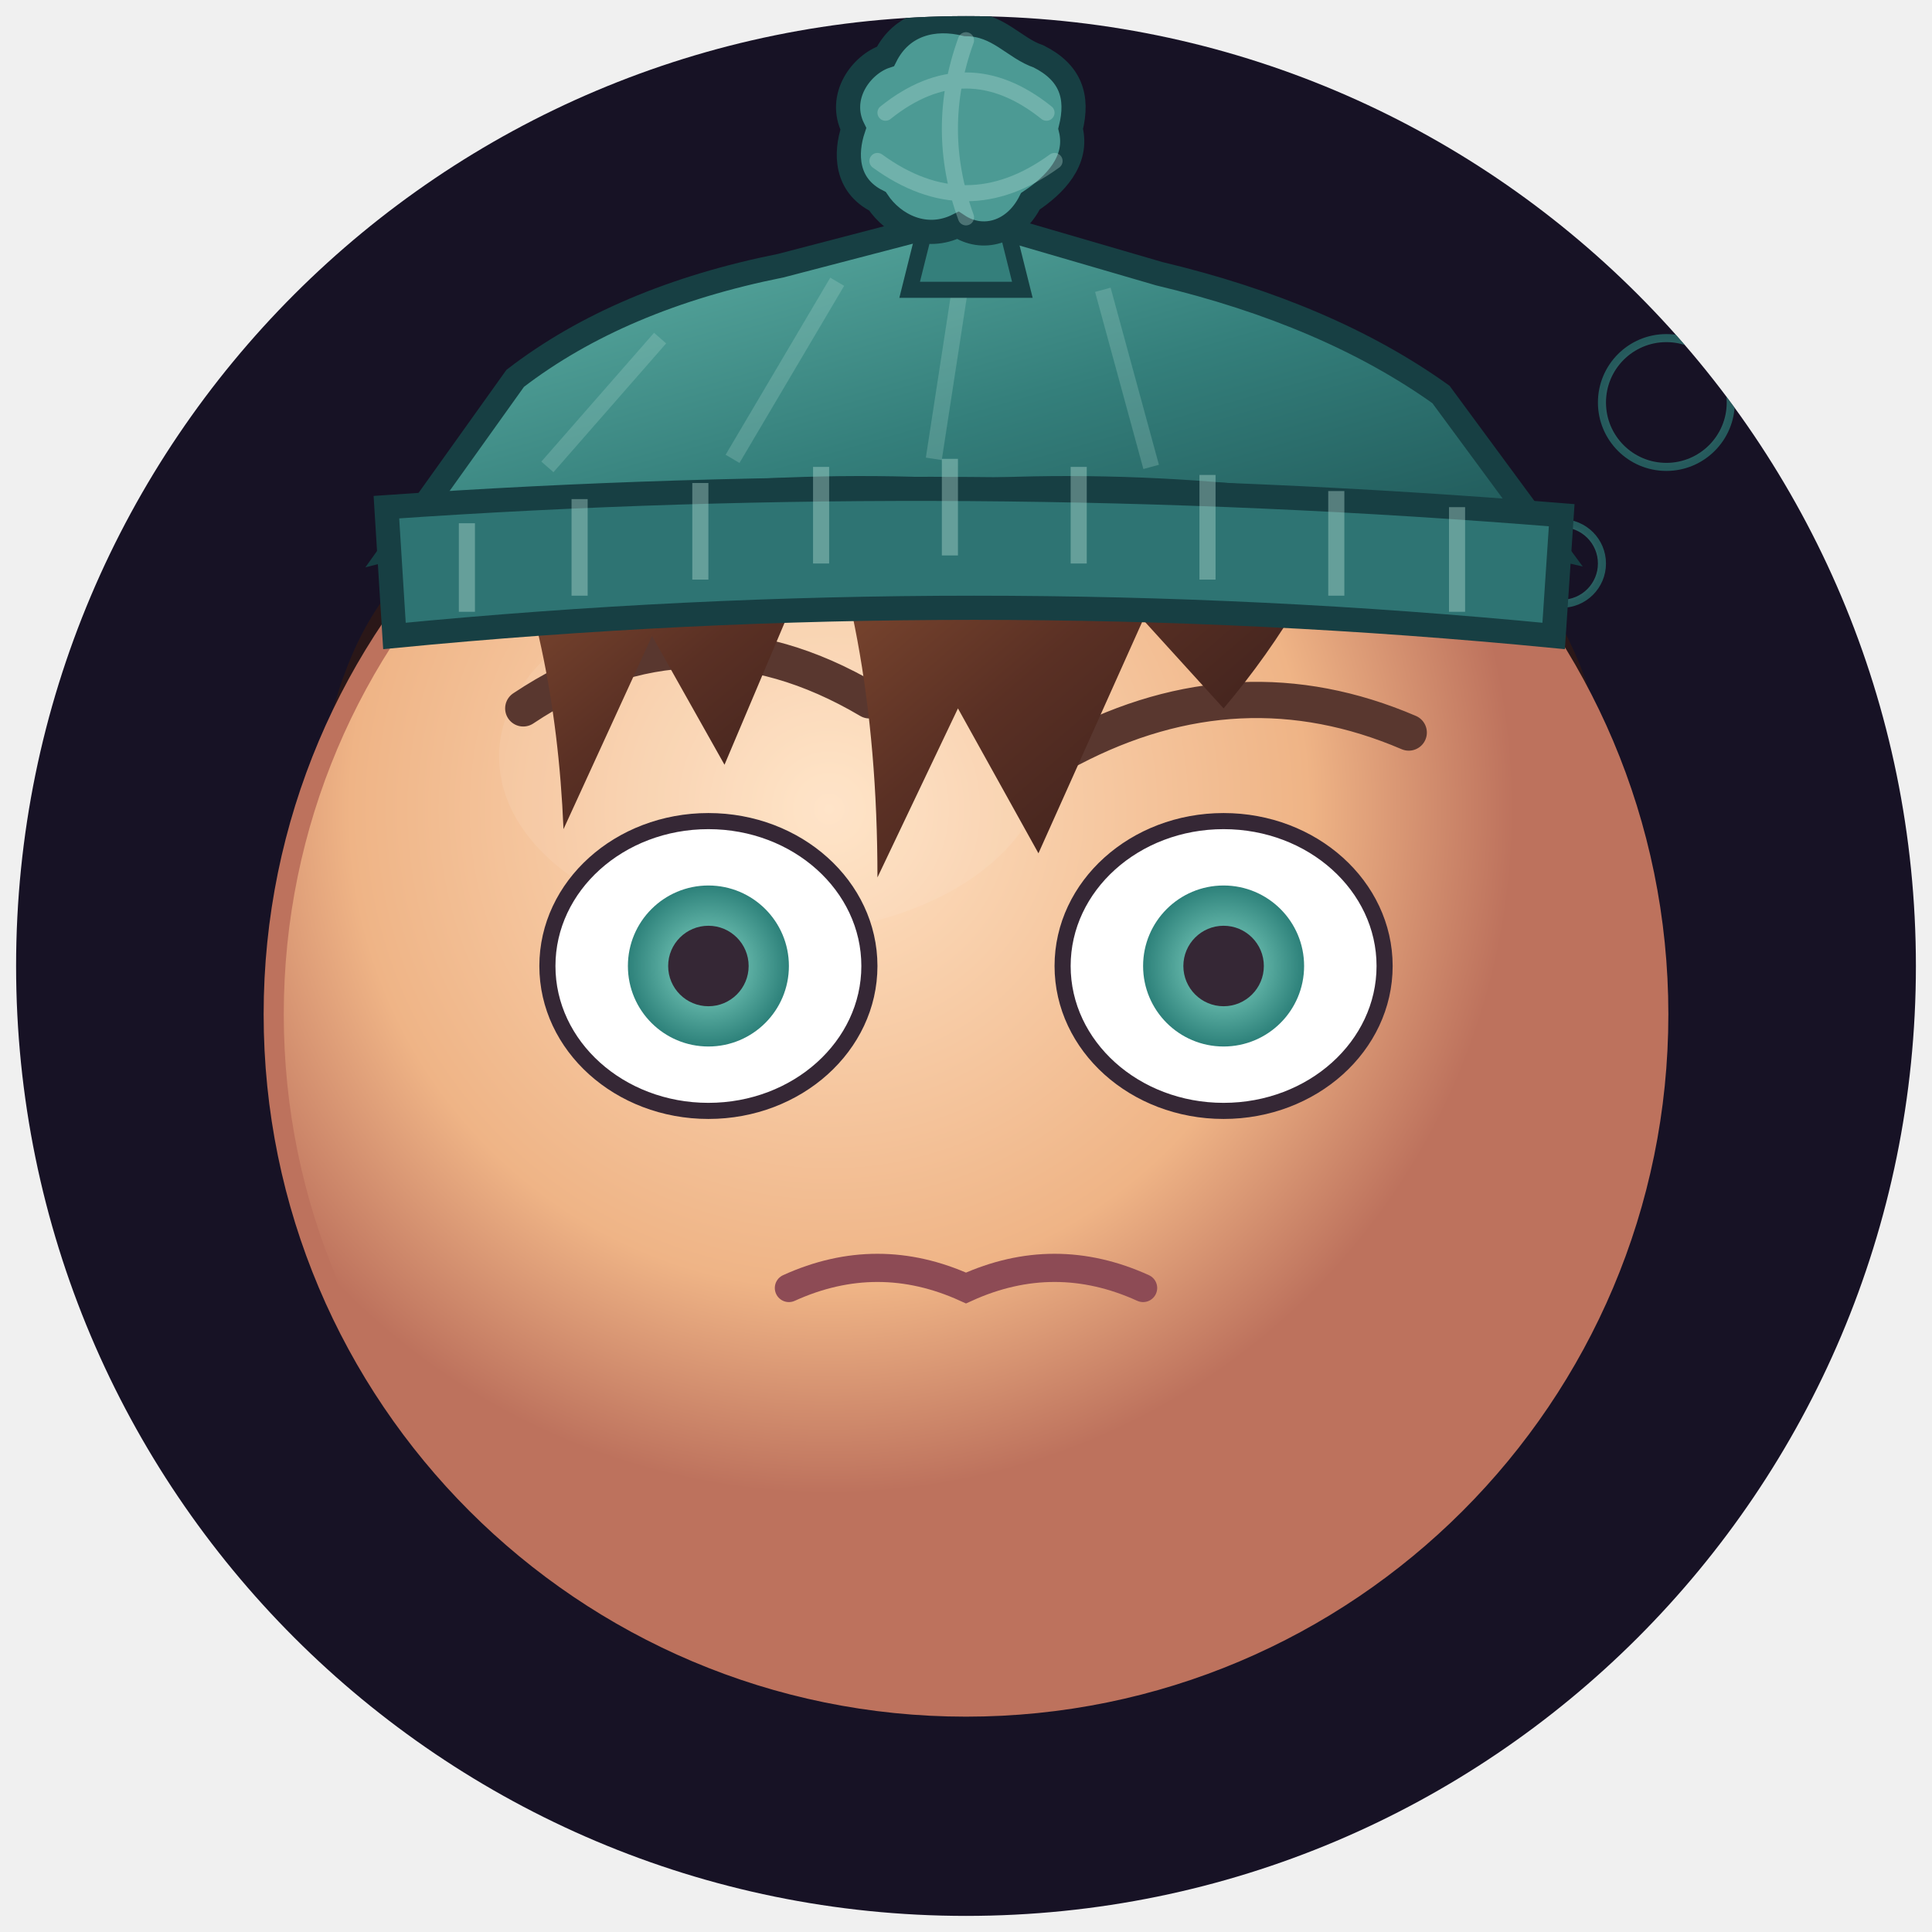
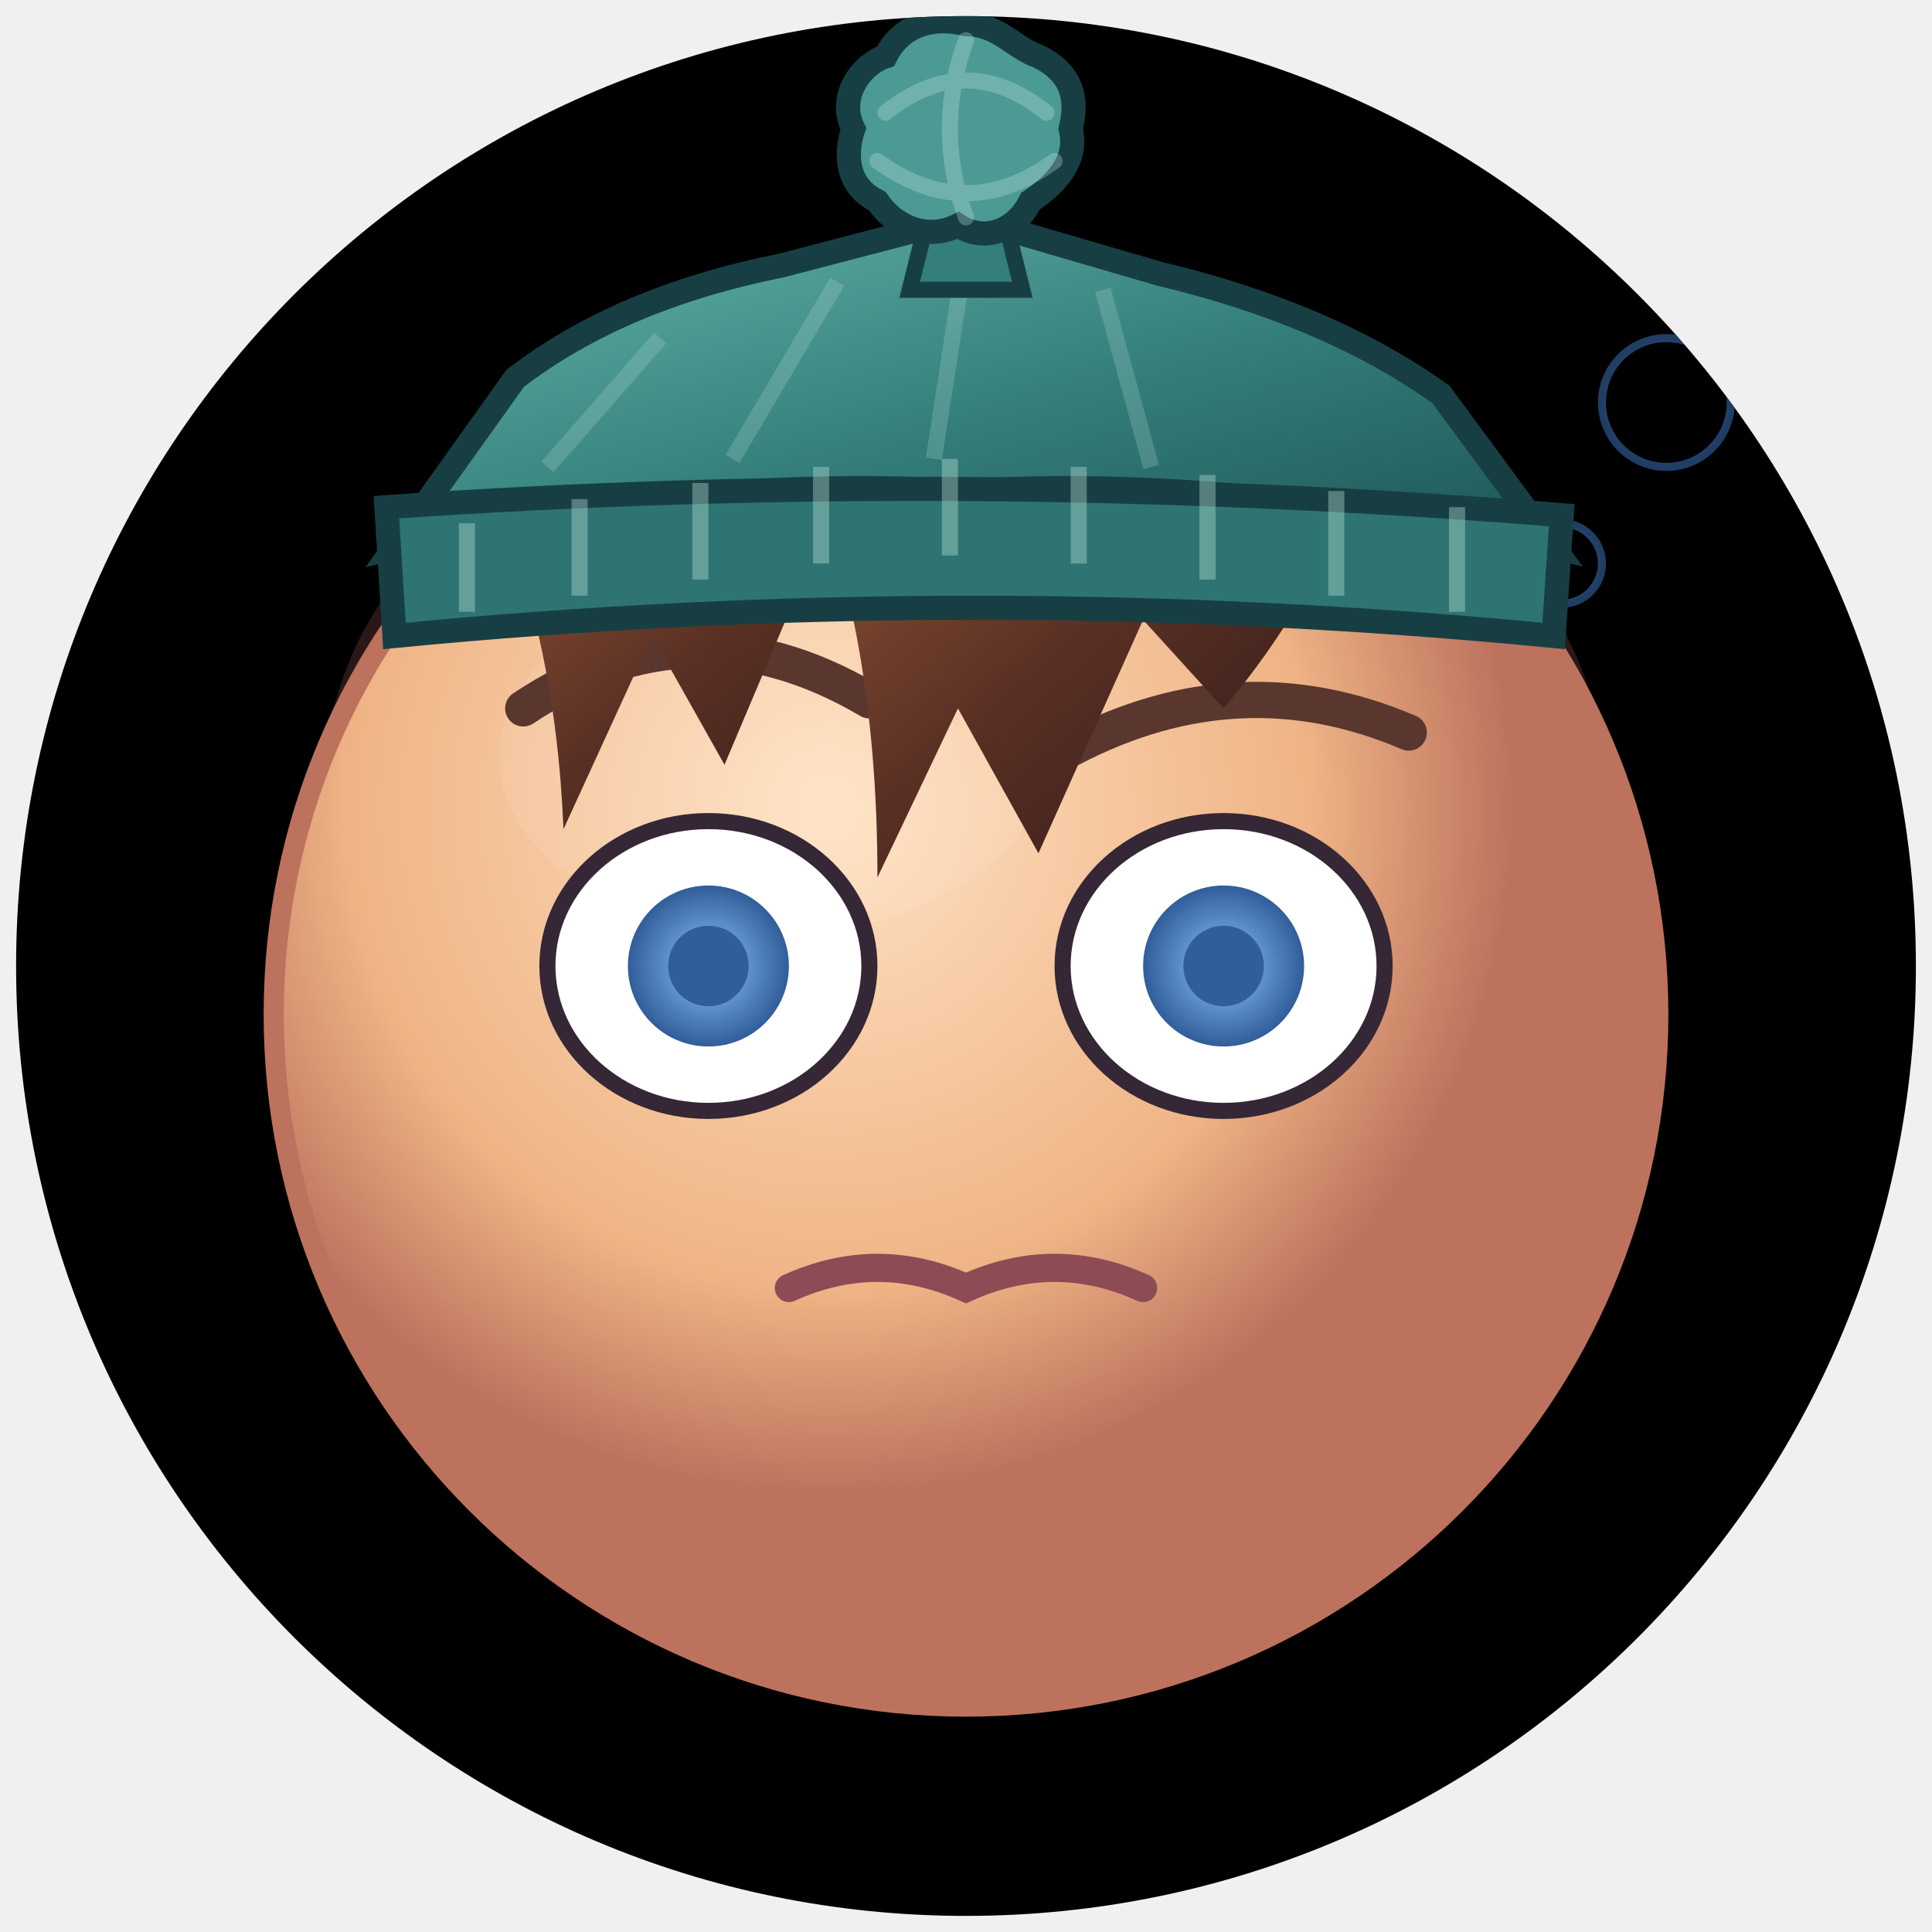
<svg xmlns="http://www.w3.org/2000/svg" viewBox="0 0 240 240" width="240" height="240">
  <defs>
    <clipPath id="round">
      <circle cx="120" cy="120" r="118" />
    </clipPath>
    <radialGradient id="face" cx="40%" cy="35%">
      <stop stop-color="#FFE2C4" />
      <stop offset=".7" stop-color="#EFB486" />
      <stop offset="1" stop-color="#BD725D" />
    </radialGradient>
    <linearGradient id="hair" x1="0" y1="0" x2="1" y2="1">
      <stop stop-color="#9A5B39" />
      <stop offset=".5" stop-color="#5A3024" />
      <stop offset="1" stop-color="#2A1718" />
    </linearGradient>
-     <radialGradient id="iris">
-       <stop stop-color="#8BDCCB" />
-       <stop offset="1" stop-color="#2D817A" />
+     <radialGradient id="iris" data-eye-palette="canonical-blue">
+       <stop stop-color="#8EC5FF" />
+       <stop offset="1" stop-color="#315E9A" />
    </radialGradient>
    <linearGradient id="beanie" x1="0" y1="0" x2="1" y2="1">
      <stop stop-color="#65B7AB" />
      <stop offset=".55" stop-color="#347F7B" />
      <stop offset="1" stop-color="#1E5556" />
    </linearGradient>
  </defs>
  <g clip-path="url(#round)">
-     <rect width="240" height="240" fill="#171225" />
+     <rect width="240" height="240" fill="#000000" />
    <g>
      <animateTransform attributeName="transform" type="translate" values="0,0;0,1;0,0;0,-.5;0,0" dur="4.9s" repeatCount="indefinite" />
      <path d="M40 125 Q38 82 54 70 Q84 61 120 68 Q157 61 186 70 Q202 84 200 128 L184 178 Q176 77 120 70 Q65 74 54 178Z" fill="url(#hair)" stroke="#2A1718" stroke-width="3" />
      <circle cx="120" cy="126" r="86" fill="url(#face)" stroke="#BD725D" stroke-width="2.5" />
      <ellipse cx="96" cy="94" rx="34" ry="22" fill="#fff" opacity=".08" />
      <ellipse cx="88" cy="120" rx="20" ry="18" fill="#fff" stroke="#352735" stroke-width="2" />
      <ellipse cx="152" cy="120" rx="20" ry="18" fill="#fff" stroke="#352735" stroke-width="2" />
      <g>
        <animateTransform attributeName="transform" type="translate" values="0,0;4,-3;2,-4;5,-2;0,0" dur="4.4s" repeatCount="indefinite" />
-         <circle cx="88" cy="120" r="10" fill="url(#iris)" />
-         <circle cx="88" cy="120" r="5" fill="#352735" />
-         <circle cx="152" cy="120" r="10" fill="url(#iris)" />
-         <circle cx="152" cy="120" r="5" fill="#352735" />
+         <circle cx="88" cy="120" r="10" fill="url(#iris)" data-eye-role="iris" />
+         <circle cx="88" cy="120" r="5" fill="#315E9A" data-eye-role="pupil" />
+         <circle cx="152" cy="120" r="10" fill="url(#iris)" data-eye-role="iris" />
+         <circle cx="152" cy="120" r="5" fill="#315E9A" data-eye-role="pupil" />
      </g>
      <path d="M65 88 Q86 74 108 87M133 93 Q154 82 175 91" fill="none" stroke="#59372F" stroke-width="4.5" stroke-linecap="round" />
      <path d="M98 160 Q109 155 120 160 Q131 155 142 160" fill="none" stroke="#8D4B55" stroke-width="3.5" stroke-linecap="round" />
      <g fill="none" stroke="url(#iris)" opacity=".65">
        <circle cx="194" cy="70" r="5">
          <animate attributeName="r" values="3;6;3" dur="3.2s" repeatCount="indefinite" />
        </circle>
        <circle cx="207" cy="50" r="8">
          <animate attributeName="r" values="5;10;5" dur="3.2s" begin=".45s" repeatCount="indefinite" />
        </circle>
      </g>
      <g>
        <animateTransform attributeName="transform" type="rotate" values="-1 87 63;1.5 87 63;-.6 87 63;-1 87 63" dur="5.9s" repeatCount="indefinite" />
        <path d="M61 61 Q89 44 124 55 Q119 68 109 80 L101 69 L90 95 L81 79 L70 103 Q69 79 61 61Z" fill="url(#hair)" />
        <path d="M78 64 Q94 55 108 59" fill="none" stroke="#B9784D" stroke-width="3" opacity=".35" />
      </g>
      <g>
        <animateTransform attributeName="transform" type="rotate" values="0 121 57;2 121 57;-.8 121 57;0 121 57" dur="6.3s" begin="-.5s" repeatCount="indefinite" />
        <path d="M99 55 Q134 40 169 59 Q163 75 152 88 L142 77 L129 106 L119 88 L109 109 Q109 77 99 55Z" fill="url(#hair)" />
        <path d="M123 58 Q143 53 156 62" fill="none" stroke="#D89A68" stroke-width="3" opacity=".3" />
      </g>
      <g>
        <animateTransform attributeName="transform" type="translate" values="0,0;0,-1;0,0;0,.5;0,0" dur="5.6s" repeatCount="indefinite" />
        <path d="M49 68 L64 47 Q77 37 97 33 L120 27 L144 34 Q165 39 179 49 L193 68 Q154 59 120 61 Q84 59 49 68Z" fill="url(#beanie)" stroke="#173F43" stroke-width="3" />
        <g stroke="#BDE4DB" stroke-width="2" opacity=".22">
          <path d="M68 58 L82 42" />
          <path d="M91 57 L104 35" />
          <path d="M116 57 L120 31" />
          <path d="M143 58 L137 36" />
        </g>
        <path d="M48 63 Q120 58 194 64 L193 79 Q121 72 49 79Z" fill="#2E7473" stroke="#173F43" stroke-width="3" />
        <g stroke="#BDE4DB" stroke-width="2" opacity=".38">
          <path d="M58 65 L58 76M72 62 L72 74M87 60 L87 72M102 58 L102 70M118 57 L118 69M134 58 L134 70M150 59 L150 72M166 61 L166 74M181 63 L181 76" />
        </g>
      </g>
      <path d="M115 28 L113 36 H127 L125 28Z" fill="#347F7B" stroke="#173F43" stroke-width="2" />
      <g>
        <animateTransform attributeName="transform" type="translate" values="0,0;0,-1;0,0;0,1;0,0" dur="4.9s" repeatCount="indefinite" />
        <path d="M120 3 C124 3 126 6 129 7 C133 9 134 12 133 16 C134 20 131 23 128 25 C126 29 122 30 119 28 C115 30 111 28 109 25 C105 23 105 19 106 16 C104 12 107 8 110 7 C112 3 116 2 120 3Z" fill="#4C9A94" stroke="#173F43" stroke-width="3" />
        <path d="M110 14 Q120 6 130 14M109 20 Q120 28 131 20M120 5 Q116 16 120 27" fill="none" stroke="#BDE4DB" stroke-width="2" opacity=".32" stroke-linecap="round" />
      </g>
      <g id="blink-eyelids" data-blink="double">
        <ellipse cx="88" cy="120" rx="21" ry="0" fill="#EFB486">
          <animate attributeName="ry" values="0;0;18;18;0;0;18;18;0;0" keyTimes="0;.85;.87;.885;.905;.925;.942;.955;.975;1" dur="6.6s" repeatCount="indefinite" />
        </ellipse>
        <path d="M72.9 120 Q88 122 103.1 120" fill="none" stroke="#59372F" stroke-width="2.5" stroke-linecap="round" opacity="0">
          <animate attributeName="opacity" values="0;0;1;1;0;0;1;1;0;0" keyTimes="0;.85;.87;.885;.905;.925;.942;.955;.975;1" dur="6.6s" repeatCount="indefinite" />
        </path>
        <ellipse cx="152" cy="120" rx="21" ry="0" fill="#EFB486">
          <animate attributeName="ry" values="0;0;18;18;0;0;18;18;0;0" keyTimes="0;.85;.87;.885;.905;.925;.942;.955;.975;1" dur="6.6s" begin=".025s" repeatCount="indefinite" />
        </ellipse>
        <path d="M136.9 120 Q152 122 167.1 120" fill="none" stroke="#59372F" stroke-width="2.5" stroke-linecap="round" opacity="0">
          <animate attributeName="opacity" values="0;0;1;1;0;0;1;1;0;0" keyTimes="0;.85;.87;.885;.905;.925;.942;.955;.975;1" dur="6.6s" begin=".025s" repeatCount="indefinite" />
        </path>
      </g>
    </g>
  </g>
</svg>
